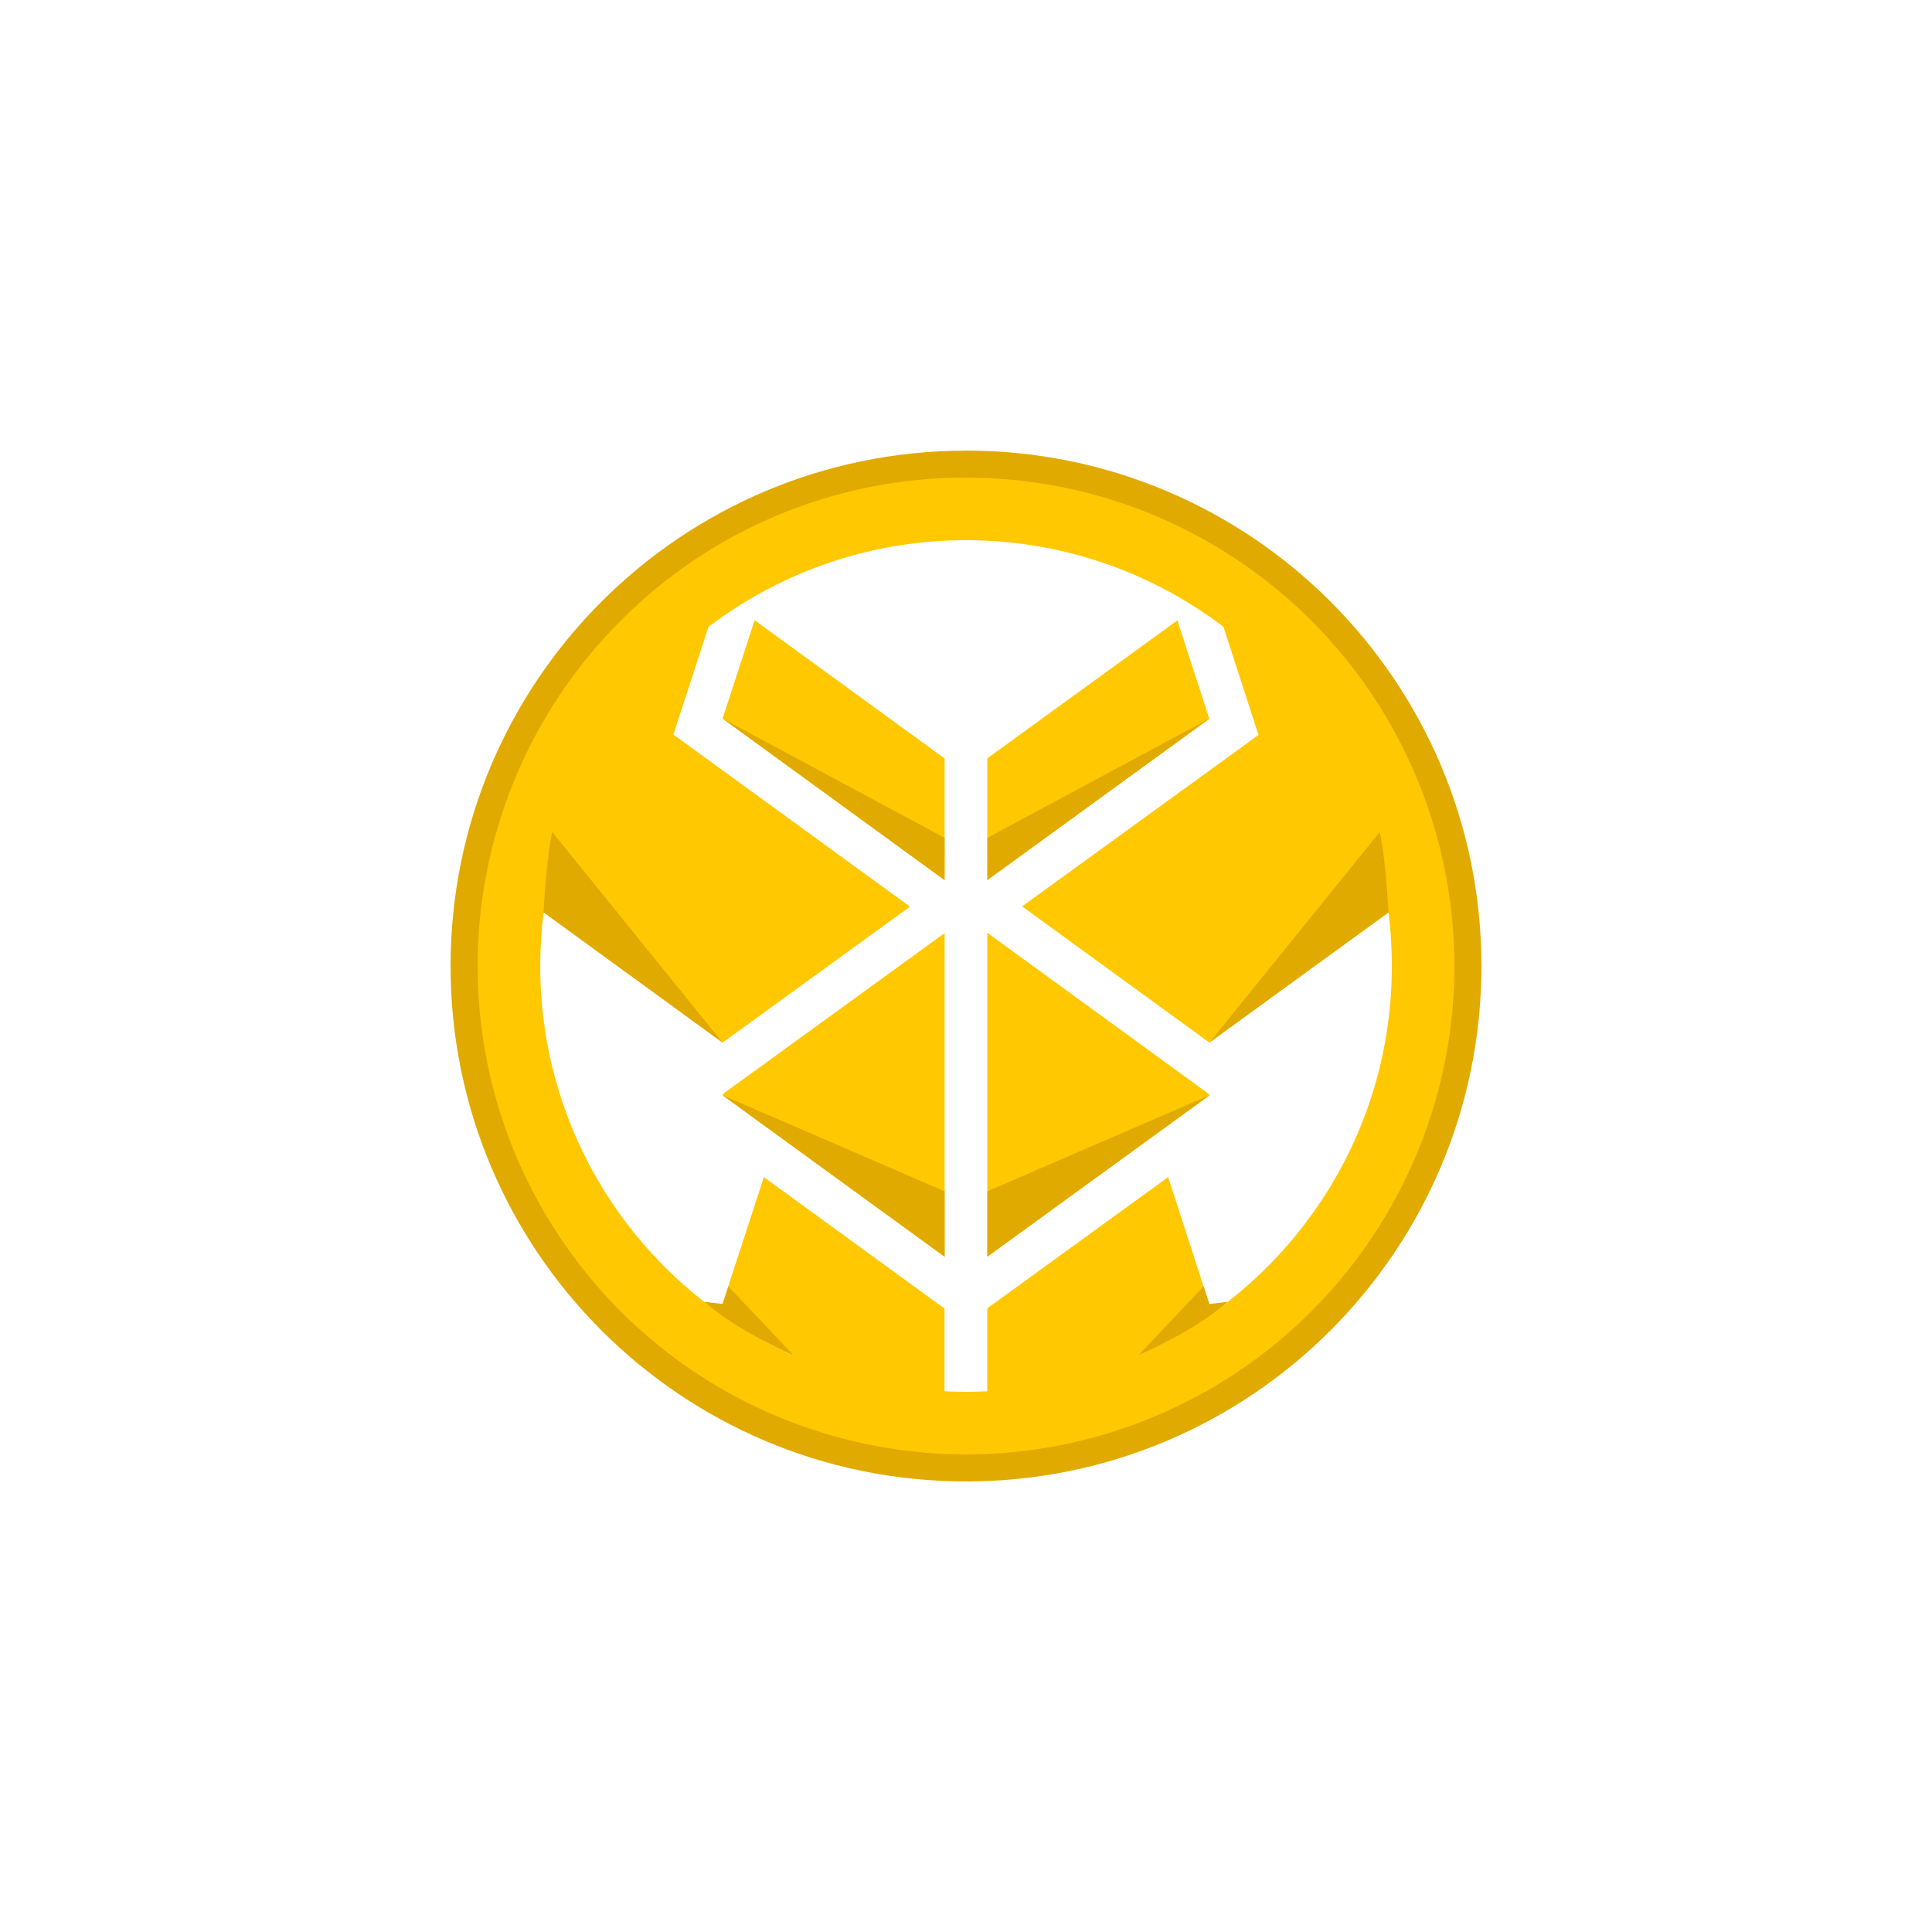
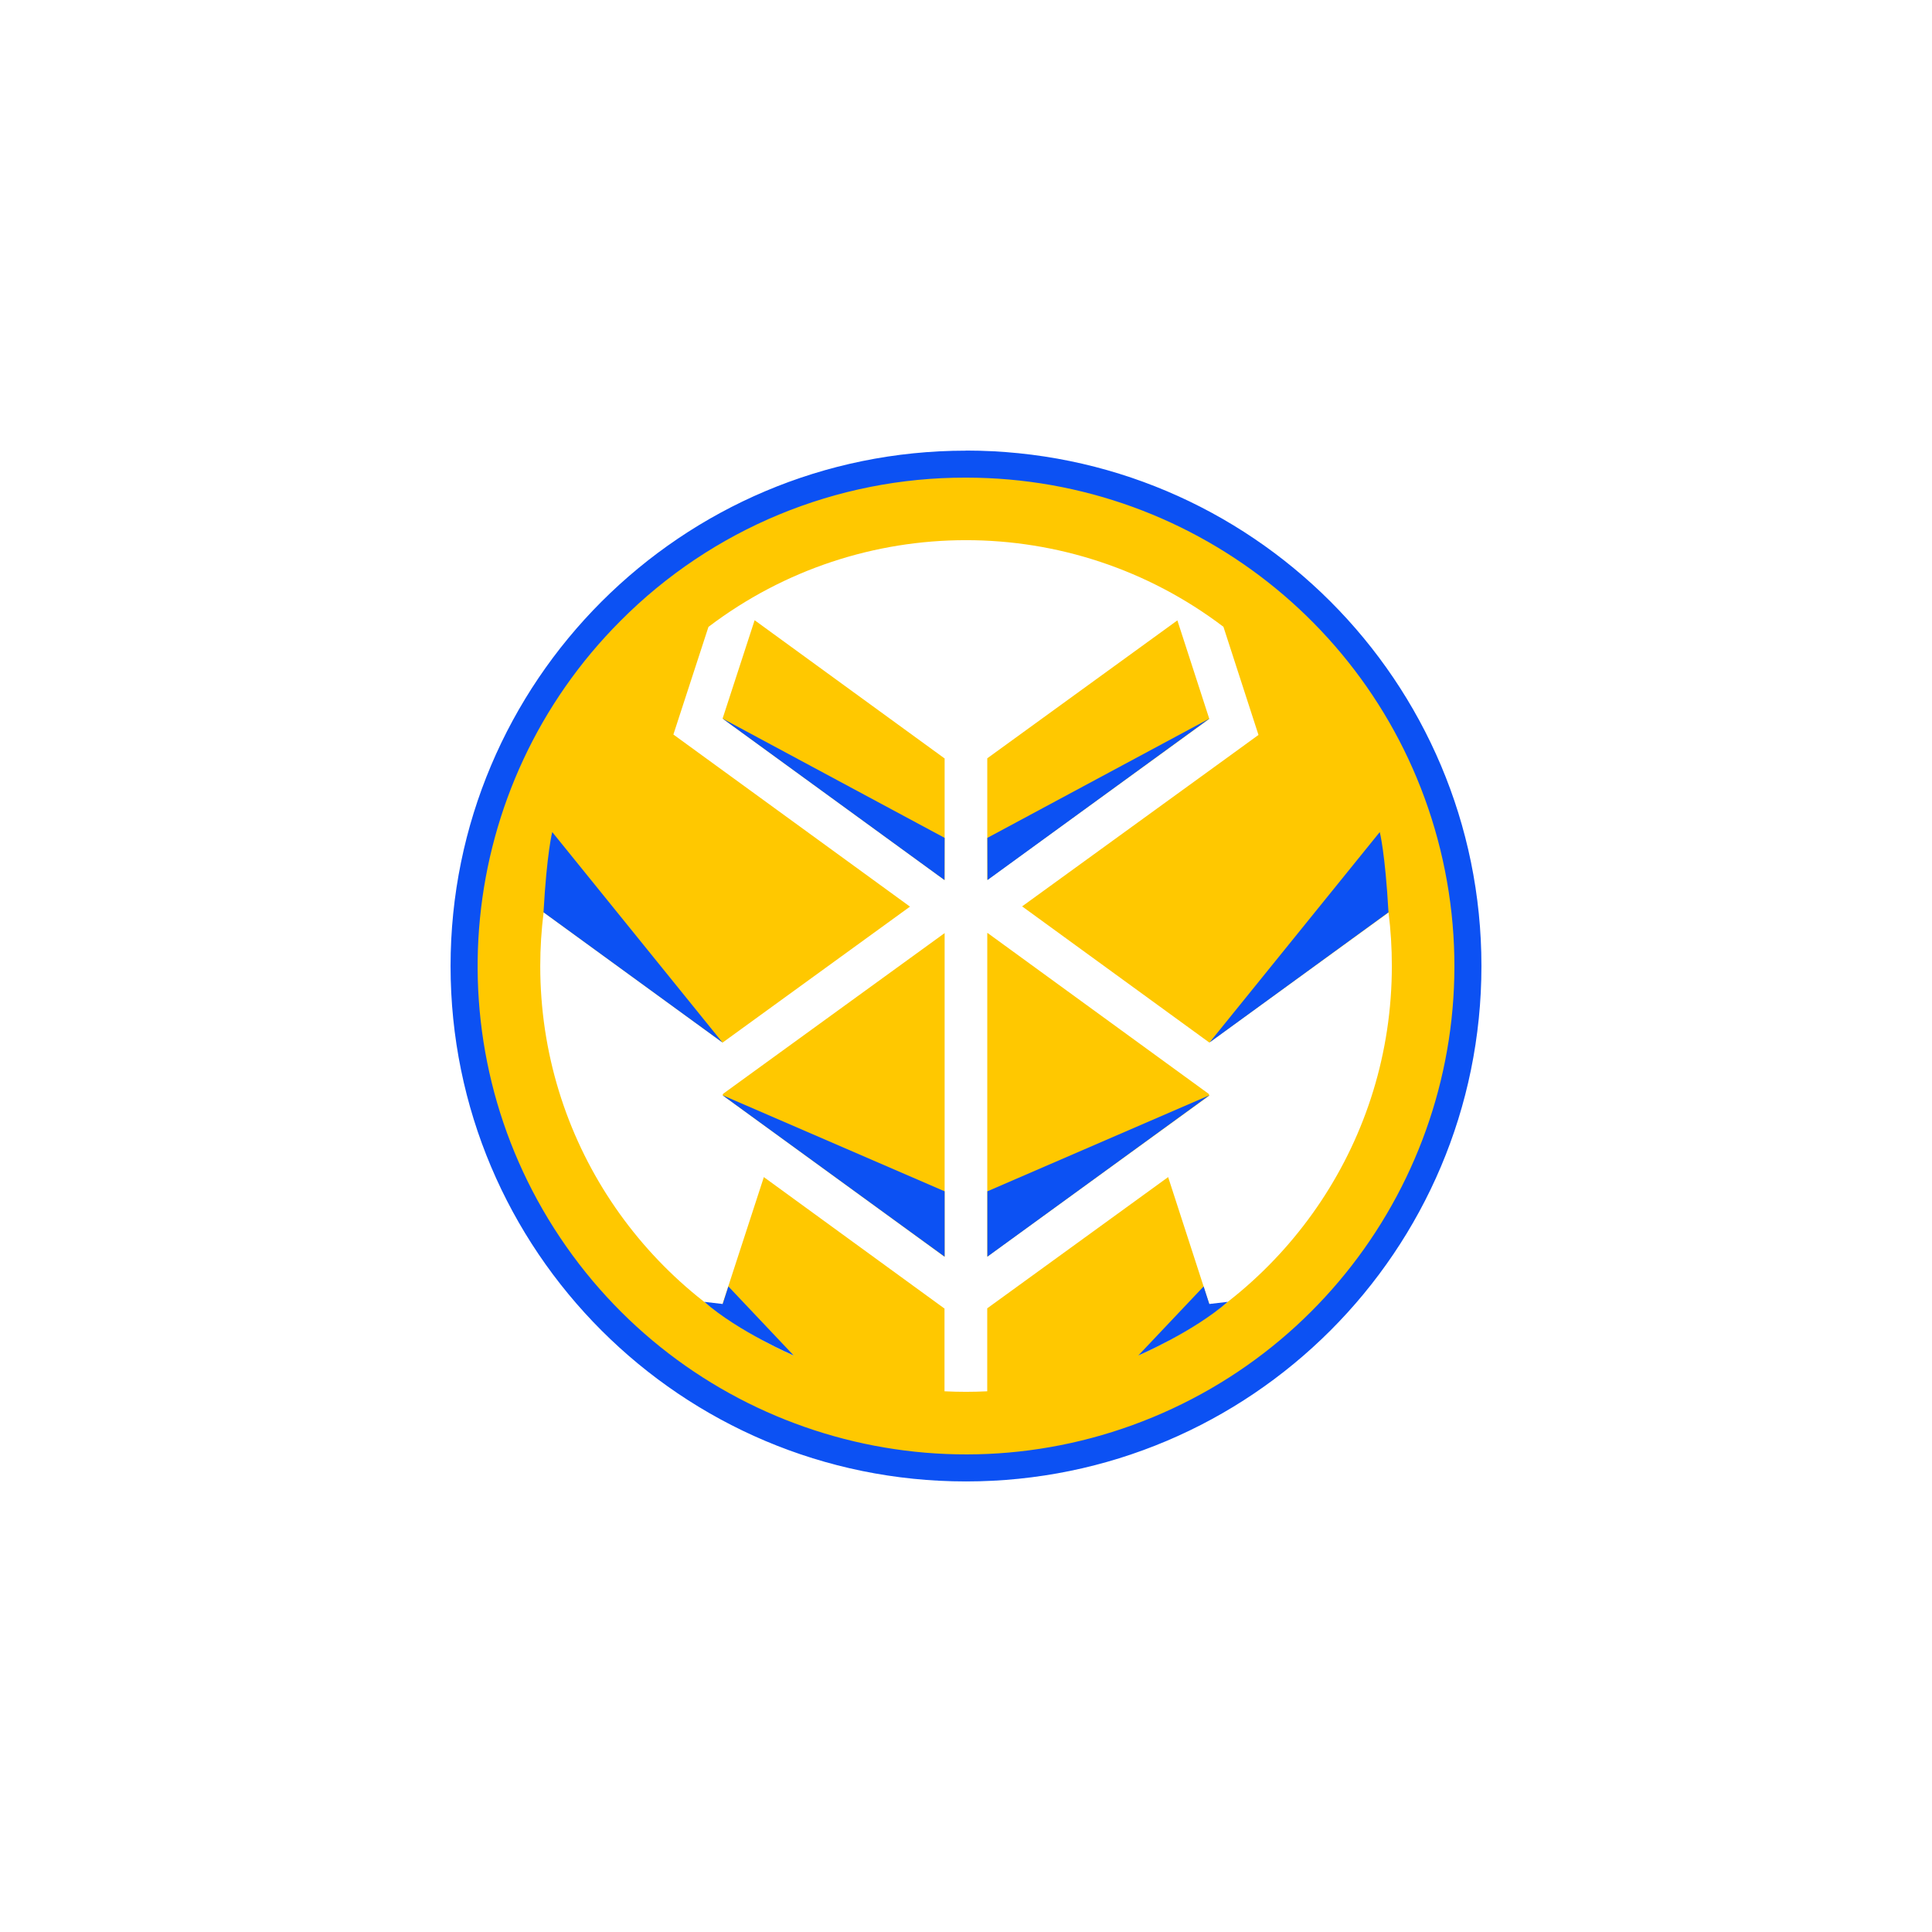
<svg xmlns="http://www.w3.org/2000/svg" id="katman_1" data-name="katman 1" viewBox="0 0 1080 1080">
  <defs>
-     <style>.cls-1{fill:#ffc800;}.cls-2{fill:#e1aa00;}</style>
+     <style>.cls-1{fill:#ffc800;}.cls-2{fill:#0c51f3;}</style>
  </defs>
  <polygon class="cls-1" points="421.84 346.71 403.93 401.69 527.99 491.95 528.05 491.91 528.05 423.9 527.99 423.94 421.84 346.71" />
  <polygon class="cls-1" points="658.16 346.8 551.89 423.9 551.89 491.91 676.01 401.87 658.16 346.8" />
  <polygon class="cls-1" points="404.19 611.46 403.93 612.26 527.99 702.52 528.05 702.48 528.05 521.61 417.63 601.71 404.19 611.46" />
  <polygon class="cls-1" points="662.21 601.69 552.02 521.51 551.89 521.61 551.89 702.48 676.01 612.44 675.71 611.51 662.21 601.69" />
  <path class="cls-1" d="M802.73,429a283.56,283.56,0,0,0-48.08-76.71c-1.63-1.87-3.3-3.71-5-5.54-2.62-2.83-5.29-5.64-8-8.38a285,285,0,0,0-403.28,0c-2.71,2.71-5.34,5.48-7.93,8.27q-2.44,2.65-4.81,5.35a285.09,285.09,0,1,0,477.11,77ZM636.3,757.74,676,728.94,653,658l-87.46,63.45-13.67,9.91v46.38c-3.94.19-7.9.3-11.89.3s-8-.11-12-.3V731.37l-.09.06-13.74-10L427,658l-23.06,70.8,39.94,29.06C360.29,720.88,302,637.26,302,540a242,242,0,0,1,1.88-30l100.06,72.81,104.75-76L390.17,420.6l-13.74-10,5.26-16.16,14.34-44a238,238,0,0,1,287.88-.05l14.35,44.28,5.24,16.16-13.76,10L571.37,506.67,676,582.78l100.21-72.69A240.07,240.07,0,0,1,778.05,540C778.05,637.19,719.79,720.76,636.3,757.74Z" />
  <path class="cls-2" d="M540,267a273,273,0,1,1-193.08,80A271.3,271.3,0,0,1,540,267m0-15.08c-159.13,0-288.13,129-288.13,288.13S380.87,828.13,540,828.13,828.13,699.13,828.13,540,699.13,251.87,540,251.87Z" />
  <path class="cls-2" d="M672.83,719.13,636.3,757.74s30.59-13.07,50-30L676,728.94Z" />
  <path class="cls-2" d="M407.17,719.13l36.53,38.61s-30.59-13.07-50-30L404,728.94Z" />
  <path class="cls-2" d="M403.89,582.78,308.71,465.13s-3,11.35-4.88,44.84Z" />
  <path class="cls-2" d="M676.11,582.78l95.18-117.65s3,11.35,4.88,44.84Z" />
  <polygon class="cls-2" points="403.93 612.26 528.05 665.95 528.05 702.48 403.93 612.26" />
  <polygon class="cls-2" points="676.07 612.26 551.95 665.95 551.95 702.48 676.07 612.26" />
  <polygon class="cls-2" points="528.05 468.37 403.93 401.69 527.99 491.95 528.05 468.37" />
  <polygon class="cls-2" points="551.95 468.37 676.07 401.69 552.01 491.95 551.95 468.37" />
</svg>
